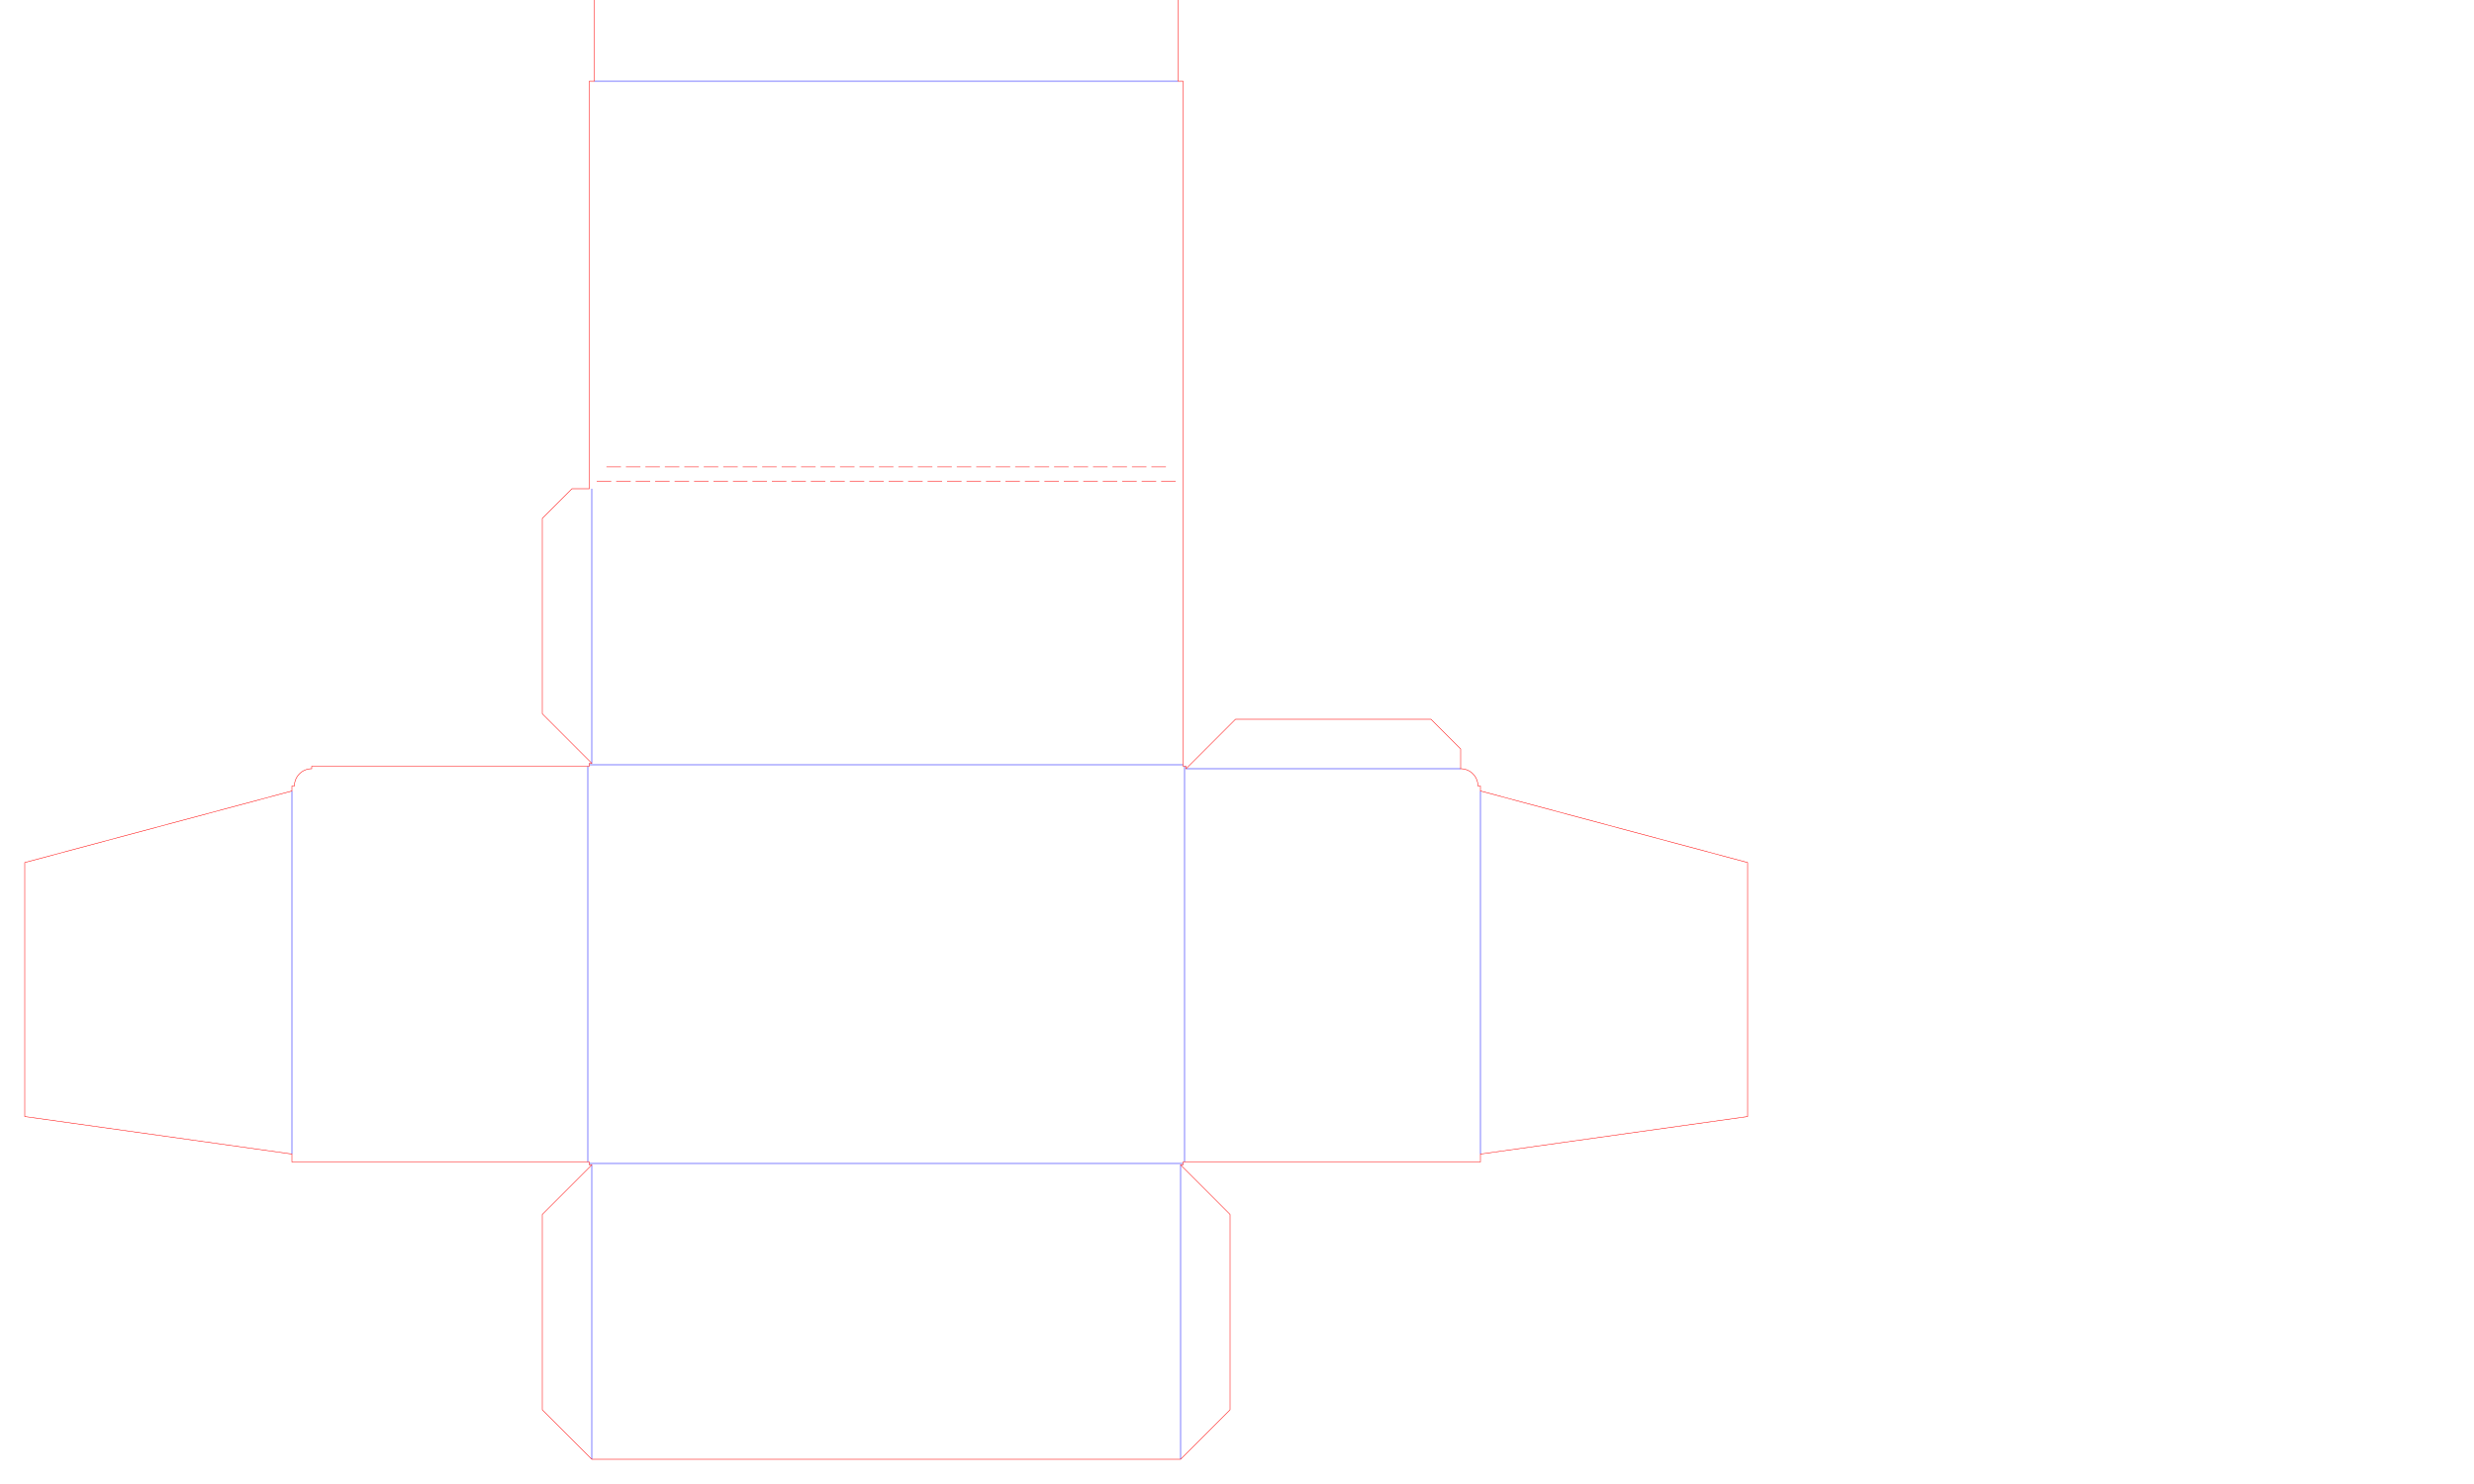
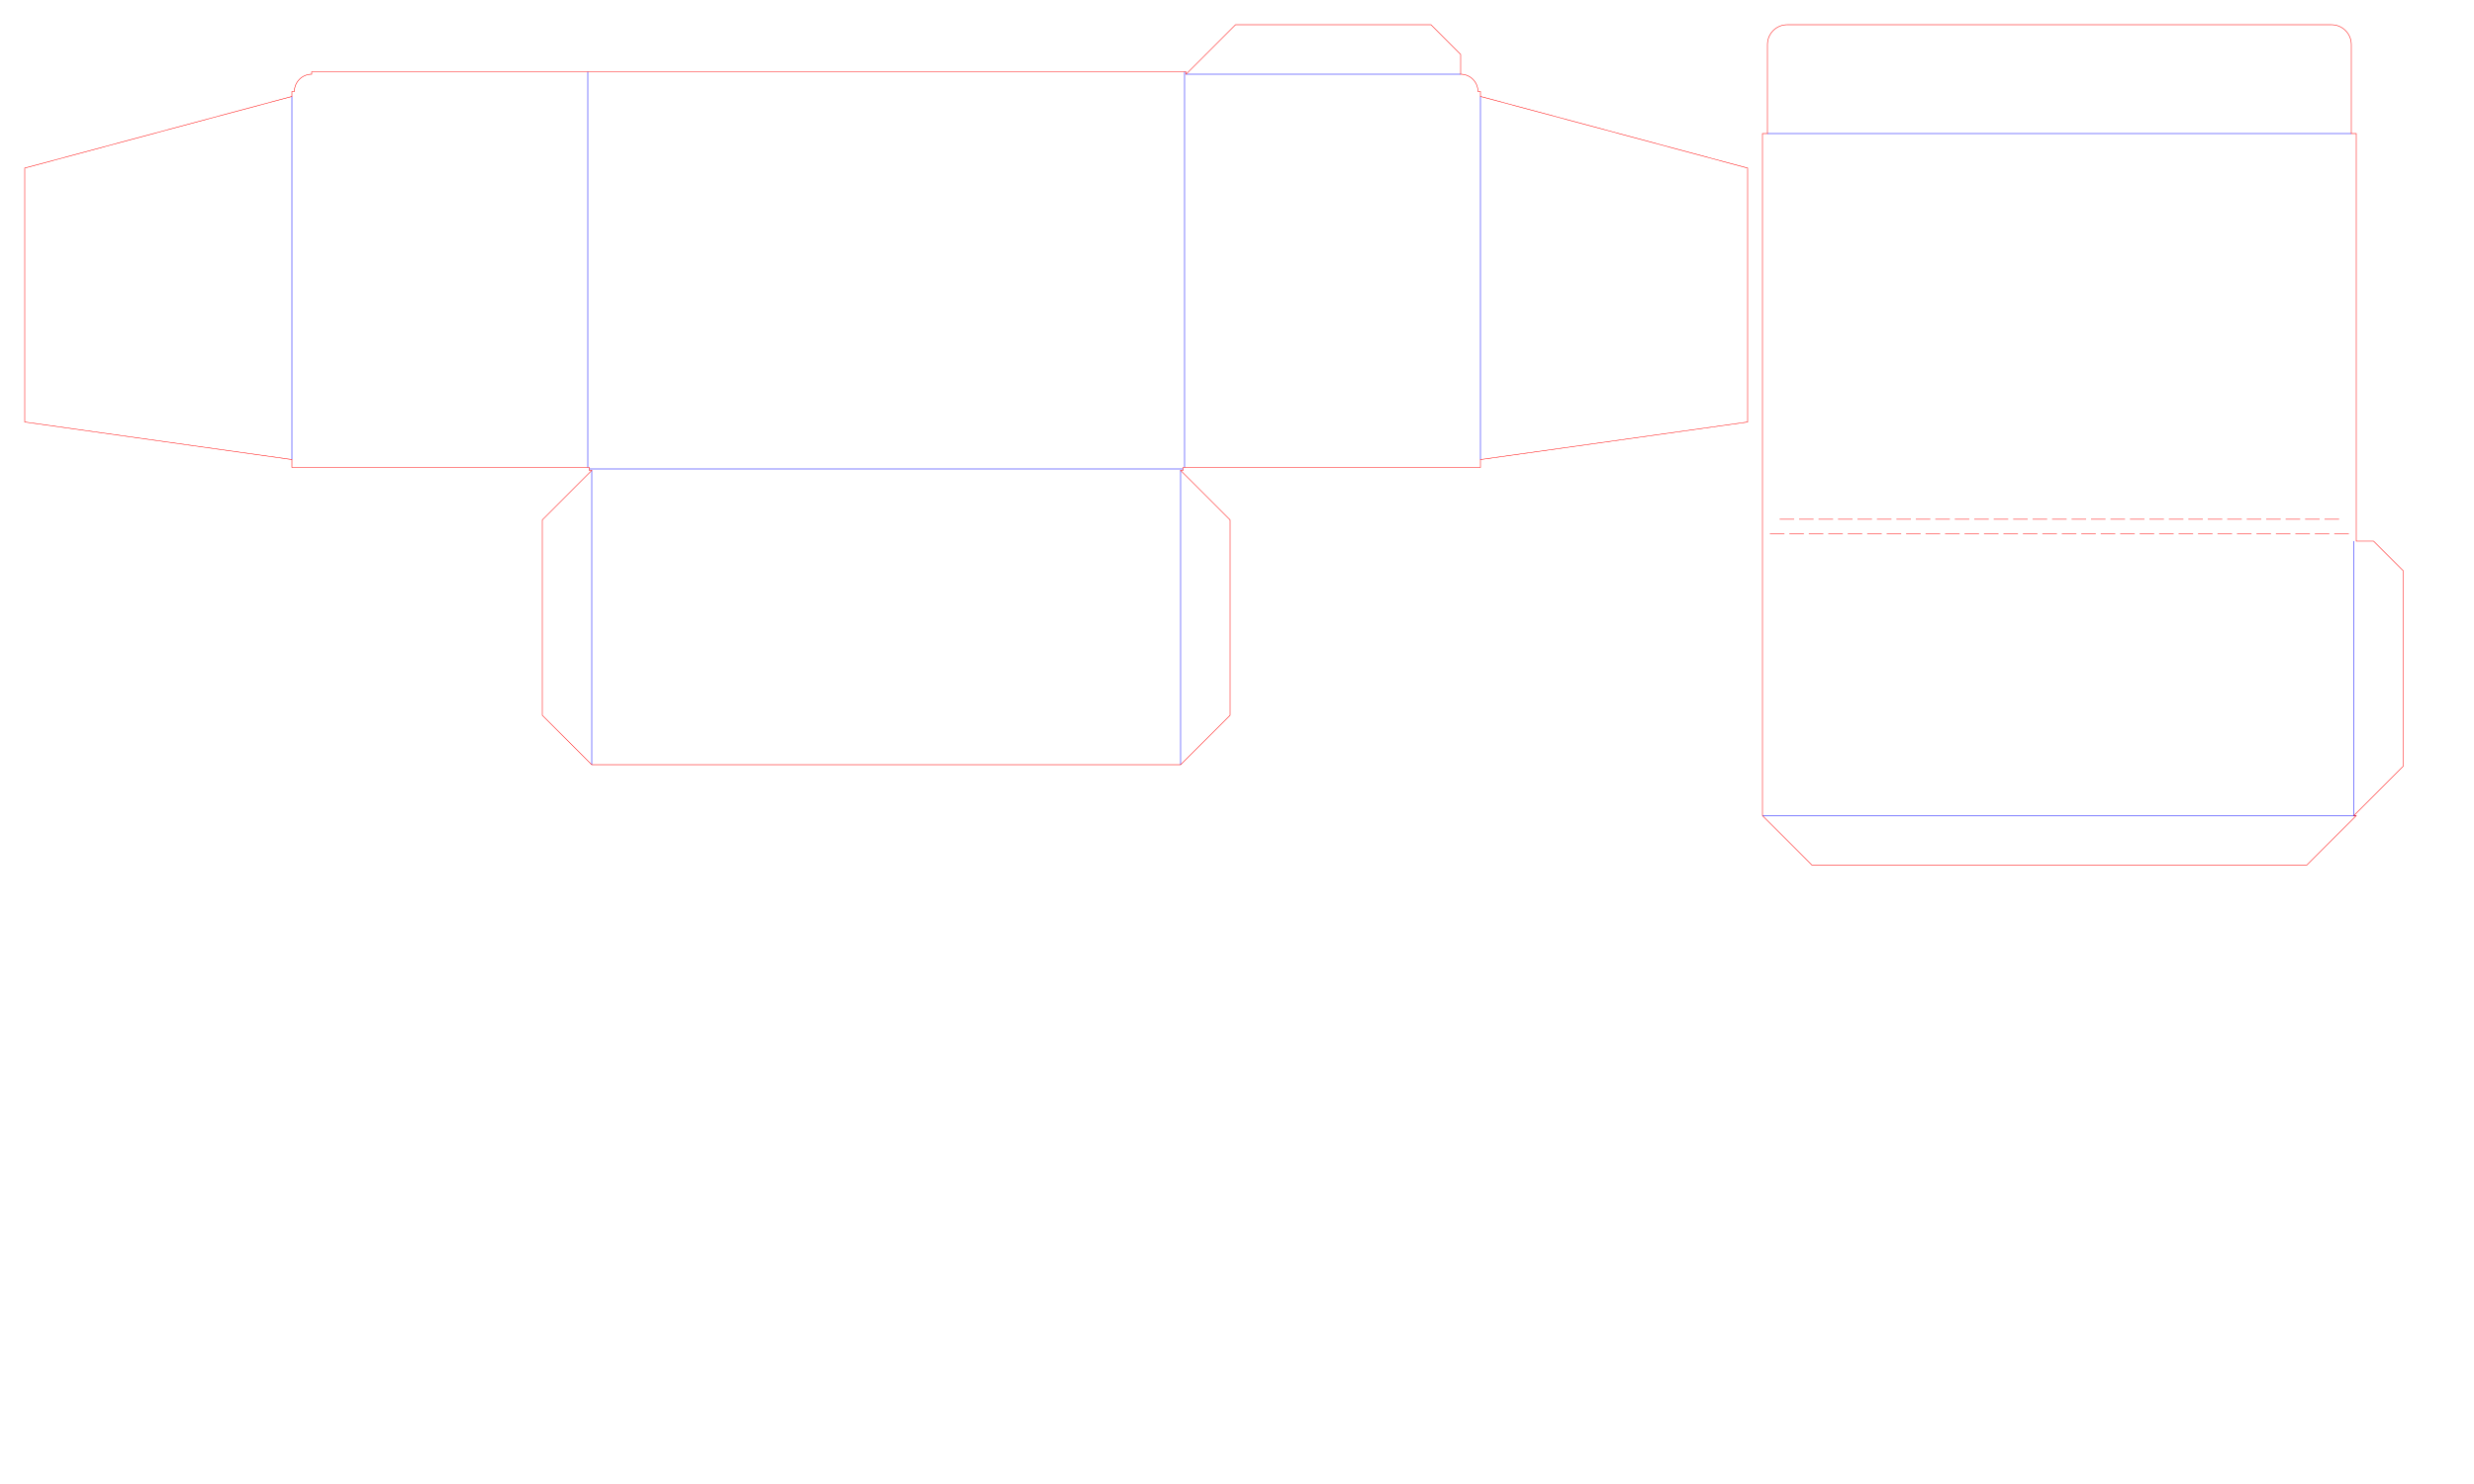
<svg xmlns="http://www.w3.org/2000/svg" width="500mm" height="300mm" viewBox="0 0 500 300">
  <g id="SCORE" fill="none" stroke="#0000FF" stroke-width="0.1">
-     <path d="M238.6 235.5 L238.6 295" />
-     <path d="M119.6 295 L119.6 235.5" />
-     <path d="M239.7 155.4 L295.2 155.4" />
-     <path d="M299.2 233.3 L299.2 159.9" />
-     <path d="M119.6 154.3 L119.6 98.8" />
-     <path d="M59 159.9 L59 233.3" />
-     <path d="M120.1 16.41 L238.1 16.41" />
-     <path d="M119.1 235.2 L239.1 235.2" />
-     <path d="M239.4 234.9 L239.4 154.9" />
-     <path d="M239.1 154.6 L119.1 154.6" />
-     <path d="M118.8 154.9 L118.8 234.9" />
+     <path d="M238.6 95.1 L238.6 154.6" />
+     <path d="M119.6 154.6 L119.6 95.1" />
+     <path d="M239.7 15 L295.2 15" />
+     <path d="M299.2 92.9 L299.2 19.5" />
+     <path d="M59 19.5 L59 92.9" />
+     <path d="M119.1 94.8 L239.1 94.8" />
+     <path d="M239.4 94.5 L239.4 14.5" />
+     <path d="M118.8 14.5 L118.8 94.5" />
+     <path d="M356.2 164.891 L476.2 164.891" />
+     <path d="M475.7 164.891 L475.7 109.391" />
+     <path d="M475.2 27 L357.2 27" />
  </g>
  <g id="CUT" fill="none" stroke="#FF0000" stroke-width="0.1">
-     <path d="M298.7 158.9 A3.5 3.5 0 0 0 295.2 155.4 L295.2 151.4 L289.2 145.4 L249.7 145.4 L239.7 155.4 L239.7 154.9 L239.1 154.9 L239.1 16.41 L238.1 16.41 L238.1 -1.591 A4 4 0 0 0 234.1 -5.59 L124.1 -5.59 A4 4 0 0 0 120.1 -1.591 L120.1 16.41 L119.1 16.41 L119.1 98.8 L115.6 98.8 L109.6 104.8 L109.6 144.3 L119.6 154.3 L119.1 154.3 L119.1 154.9 L63 154.9 L63 155.4 A3.5 3.5 0 0 0 59.5 158.9 L59 158.9 L59 159.9 L5 174.369 L5 225.711 L59 233.3 L59 234.9 L119.1 234.9 L119.1 235.5 L119.6 235.5 L109.6 245.5 L109.6 285 L119.6 295 L238.6 295 L248.6 285 L248.6 245.5 L238.6 235.5 L239.1 235.5 L239.1 234.9 L299.2 234.9 L299.2 233.3 L353.2 225.711 L353.2 174.369 L299.2 159.9 L299.2 158.9 Z" />
-     <path d="M120.6 97.327 L123.533 97.327" />
-     <path d="M124.533 97.327 L127.467 97.327" />
-     <path d="M128.467 97.327 L131.4 97.327" />
-     <path d="M132.4 97.327 L135.333 97.327" />
-     <path d="M136.333 97.327 L139.267 97.327" />
-     <path d="M140.267 97.327 L143.2 97.327" />
-     <path d="M144.2 97.327 L147.133 97.327" />
-     <path d="M148.133 97.327 L151.067 97.327" />
-     <path d="M152.067 97.327 L155 97.327" />
-     <path d="M156 97.327 L158.933 97.327" />
-     <path d="M159.933 97.327 L162.867 97.327" />
-     <path d="M163.867 97.327 L166.8 97.327" />
-     <path d="M167.8 97.327 L170.733 97.327" />
-     <path d="M171.733 97.327 L174.667 97.327" />
-     <path d="M175.667 97.327 L178.6 97.327" />
-     <path d="M179.6 97.327 L182.533 97.327" />
-     <path d="M183.533 97.327 L186.467 97.327" />
-     <path d="M187.467 97.327 L190.4 97.327" />
-     <path d="M191.4 97.327 L194.333 97.327" />
-     <path d="M195.333 97.327 L198.267 97.327" />
-     <path d="M199.267 97.327 L202.2 97.327" />
-     <path d="M203.2 97.327 L206.133 97.327" />
-     <path d="M207.133 97.327 L210.067 97.327" />
-     <path d="M211.067 97.327 L214 97.327" />
-     <path d="M215 97.327 L217.933 97.327" />
-     <path d="M218.933 97.327 L221.867 97.327" />
-     <path d="M222.867 97.327 L225.8 97.327" />
-     <path d="M226.8 97.327 L229.733 97.327" />
-     <path d="M230.733 97.327 L233.667 97.327" />
-     <path d="M234.667 97.327 L237.6 97.327" />
-     <path d="M122.567 94.382 L125.5 94.382" />
-     <path d="M126.5 94.382 L129.433 94.382" />
-     <path d="M130.433 94.382 L133.367 94.382" />
-     <path d="M134.367 94.382 L137.3 94.382" />
-     <path d="M138.3 94.382 L141.233 94.382" />
-     <path d="M142.233 94.382 L145.167 94.382" />
-     <path d="M146.167 94.382 L149.1 94.382" />
-     <path d="M150.1 94.382 L153.033 94.382" />
-     <path d="M154.033 94.382 L156.967 94.382" />
-     <path d="M157.967 94.382 L160.9 94.382" />
-     <path d="M161.9 94.382 L164.833 94.382" />
-     <path d="M165.833 94.382 L168.767 94.382" />
-     <path d="M169.767 94.382 L172.7 94.382" />
-     <path d="M173.7 94.382 L176.633 94.382" />
-     <path d="M177.633 94.382 L180.567 94.382" />
-     <path d="M181.567 94.382 L184.5 94.382" />
-     <path d="M185.5 94.382 L188.433 94.382" />
-     <path d="M189.433 94.382 L192.367 94.382" />
-     <path d="M193.367 94.382 L196.3 94.382" />
-     <path d="M197.3 94.382 L200.233 94.382" />
-     <path d="M201.233 94.382 L204.167 94.382" />
-     <path d="M205.167 94.382 L208.1 94.382" />
-     <path d="M209.1 94.382 L212.033 94.382" />
-     <path d="M213.033 94.382 L215.967 94.382" />
-     <path d="M216.967 94.382 L219.9 94.382" />
-     <path d="M220.9 94.382 L223.833 94.382" />
-     <path d="M224.833 94.382 L227.767 94.382" />
-     <path d="M228.767 94.382 L231.7 94.382" />
-     <path d="M232.7 94.382 L235.633 94.382" />
+     <path d="M298.7 18.5 A3.5 3.5 0 0 0 295.2 15 L295.2 11 L289.2 5 L249.7 5 L239.7 15 L239.7 14.5 L63 14.5 L63 15 A3.5 3.5 0 0 0 59.5 18.5 L59 18.5 L59 19.5 L5 33.969 L5 85.311 L59 92.9 L59 94.5 L119.1 94.5 L119.1 95.1 L119.6 95.1 L109.6 105.1 L109.6 144.6 L119.6 154.6 L238.6 154.6 L248.6 144.6 L248.6 105.1 L238.6 95.1 L239.1 95.1 L239.1 94.5 L299.2 94.5 L299.2 92.9 L353.2 85.311 L353.2 33.969 L299.2 19.5 L299.2 18.5 Z" />
+     <path d="M475.2 9 A4 4 0 0 0 471.2 5 L361.2 5 A4 4 0 0 0 357.2 9 L357.2 27 L356.2 27 L356.2 164.891 L366.2 174.891 L466.2 174.891 L476.2 164.891 L475.7 164.891 L485.7 154.891 L485.7 115.391 L479.7 109.391 L476.2 109.391 L476.2 27 L475.2 27 Z" />
+     <path d="M474.7 107.918 L471.767 107.918" />
+     <path d="M470.767 107.918 L467.833 107.918" />
+     <path d="M466.833 107.918 L463.9 107.918" />
+     <path d="M462.9 107.918 L459.967 107.918" />
+     <path d="M458.967 107.918 L456.033 107.918" />
+     <path d="M455.033 107.918 L452.1 107.918" />
+     <path d="M451.1 107.918 L448.167 107.918" />
+     <path d="M447.167 107.918 L444.233 107.918" />
+     <path d="M443.233 107.918 L440.3 107.918" />
+     <path d="M439.3 107.918 L436.367 107.918" />
+     <path d="M435.367 107.918 L432.433 107.918" />
+     <path d="M431.433 107.918 L428.5 107.918" />
+     <path d="M427.5 107.918 L424.567 107.918" />
+     <path d="M423.567 107.918 L420.633 107.918" />
+     <path d="M419.633 107.918 L416.7 107.918" />
+     <path d="M415.7 107.918 L412.767 107.918" />
+     <path d="M411.767 107.918 L408.833 107.918" />
+     <path d="M407.833 107.918 L404.9 107.918" />
+     <path d="M403.9 107.918 L400.967 107.918" />
+     <path d="M399.967 107.918 L397.033 107.918" />
+     <path d="M396.033 107.918 L393.1 107.918" />
+     <path d="M392.1 107.918 L389.167 107.918" />
+     <path d="M388.167 107.918 L385.233 107.918" />
+     <path d="M384.233 107.918 L381.3 107.918" />
+     <path d="M380.3 107.918 L377.367 107.918" />
+     <path d="M376.367 107.918 L373.433 107.918" />
+     <path d="M372.433 107.918 L369.5 107.918" />
+     <path d="M368.5 107.918 L365.567 107.918" />
+     <path d="M364.567 107.918 L361.633 107.918" />
+     <path d="M360.633 107.918 L357.7 107.918" />
+     <path d="M472.733 104.973 L469.8 104.973" />
+     <path d="M468.8 104.973 L465.867 104.973" />
+     <path d="M464.867 104.973 L461.933 104.973" />
+     <path d="M460.933 104.973 L458 104.973" />
+     <path d="M457 104.973 L454.067 104.973" />
+     <path d="M453.067 104.973 L450.133 104.973" />
+     <path d="M449.133 104.973 L446.2 104.973" />
+     <path d="M445.2 104.973 L442.267 104.973" />
+     <path d="M441.267 104.973 L438.333 104.973" />
+     <path d="M437.333 104.973 L434.4 104.973" />
+     <path d="M433.4 104.973 L430.467 104.973" />
+     <path d="M429.467 104.973 L426.533 104.973" />
+     <path d="M425.533 104.973 L422.6 104.973" />
+     <path d="M421.6 104.973 L418.667 104.973" />
+     <path d="M417.667 104.973 L414.733 104.973" />
+     <path d="M413.733 104.973 L410.8 104.973" />
+     <path d="M409.8 104.973 L406.867 104.973" />
+     <path d="M405.867 104.973 L402.933 104.973" />
+     <path d="M401.933 104.973 L399 104.973" />
+     <path d="M398 104.973 L395.067 104.973" />
+     <path d="M394.067 104.973 L391.133 104.973" />
+     <path d="M390.133 104.973 L387.2 104.973" />
+     <path d="M386.2 104.973 L383.267 104.973" />
+     <path d="M382.267 104.973 L379.333 104.973" />
+     <path d="M378.333 104.973 L375.4 104.973" />
+     <path d="M374.4 104.973 L371.467 104.973" />
+     <path d="M370.467 104.973 L367.533 104.973" />
+     <path d="M366.533 104.973 L363.6 104.973" />
+     <path d="M362.6 104.973 L359.667 104.973" />
  </g>
</svg>
